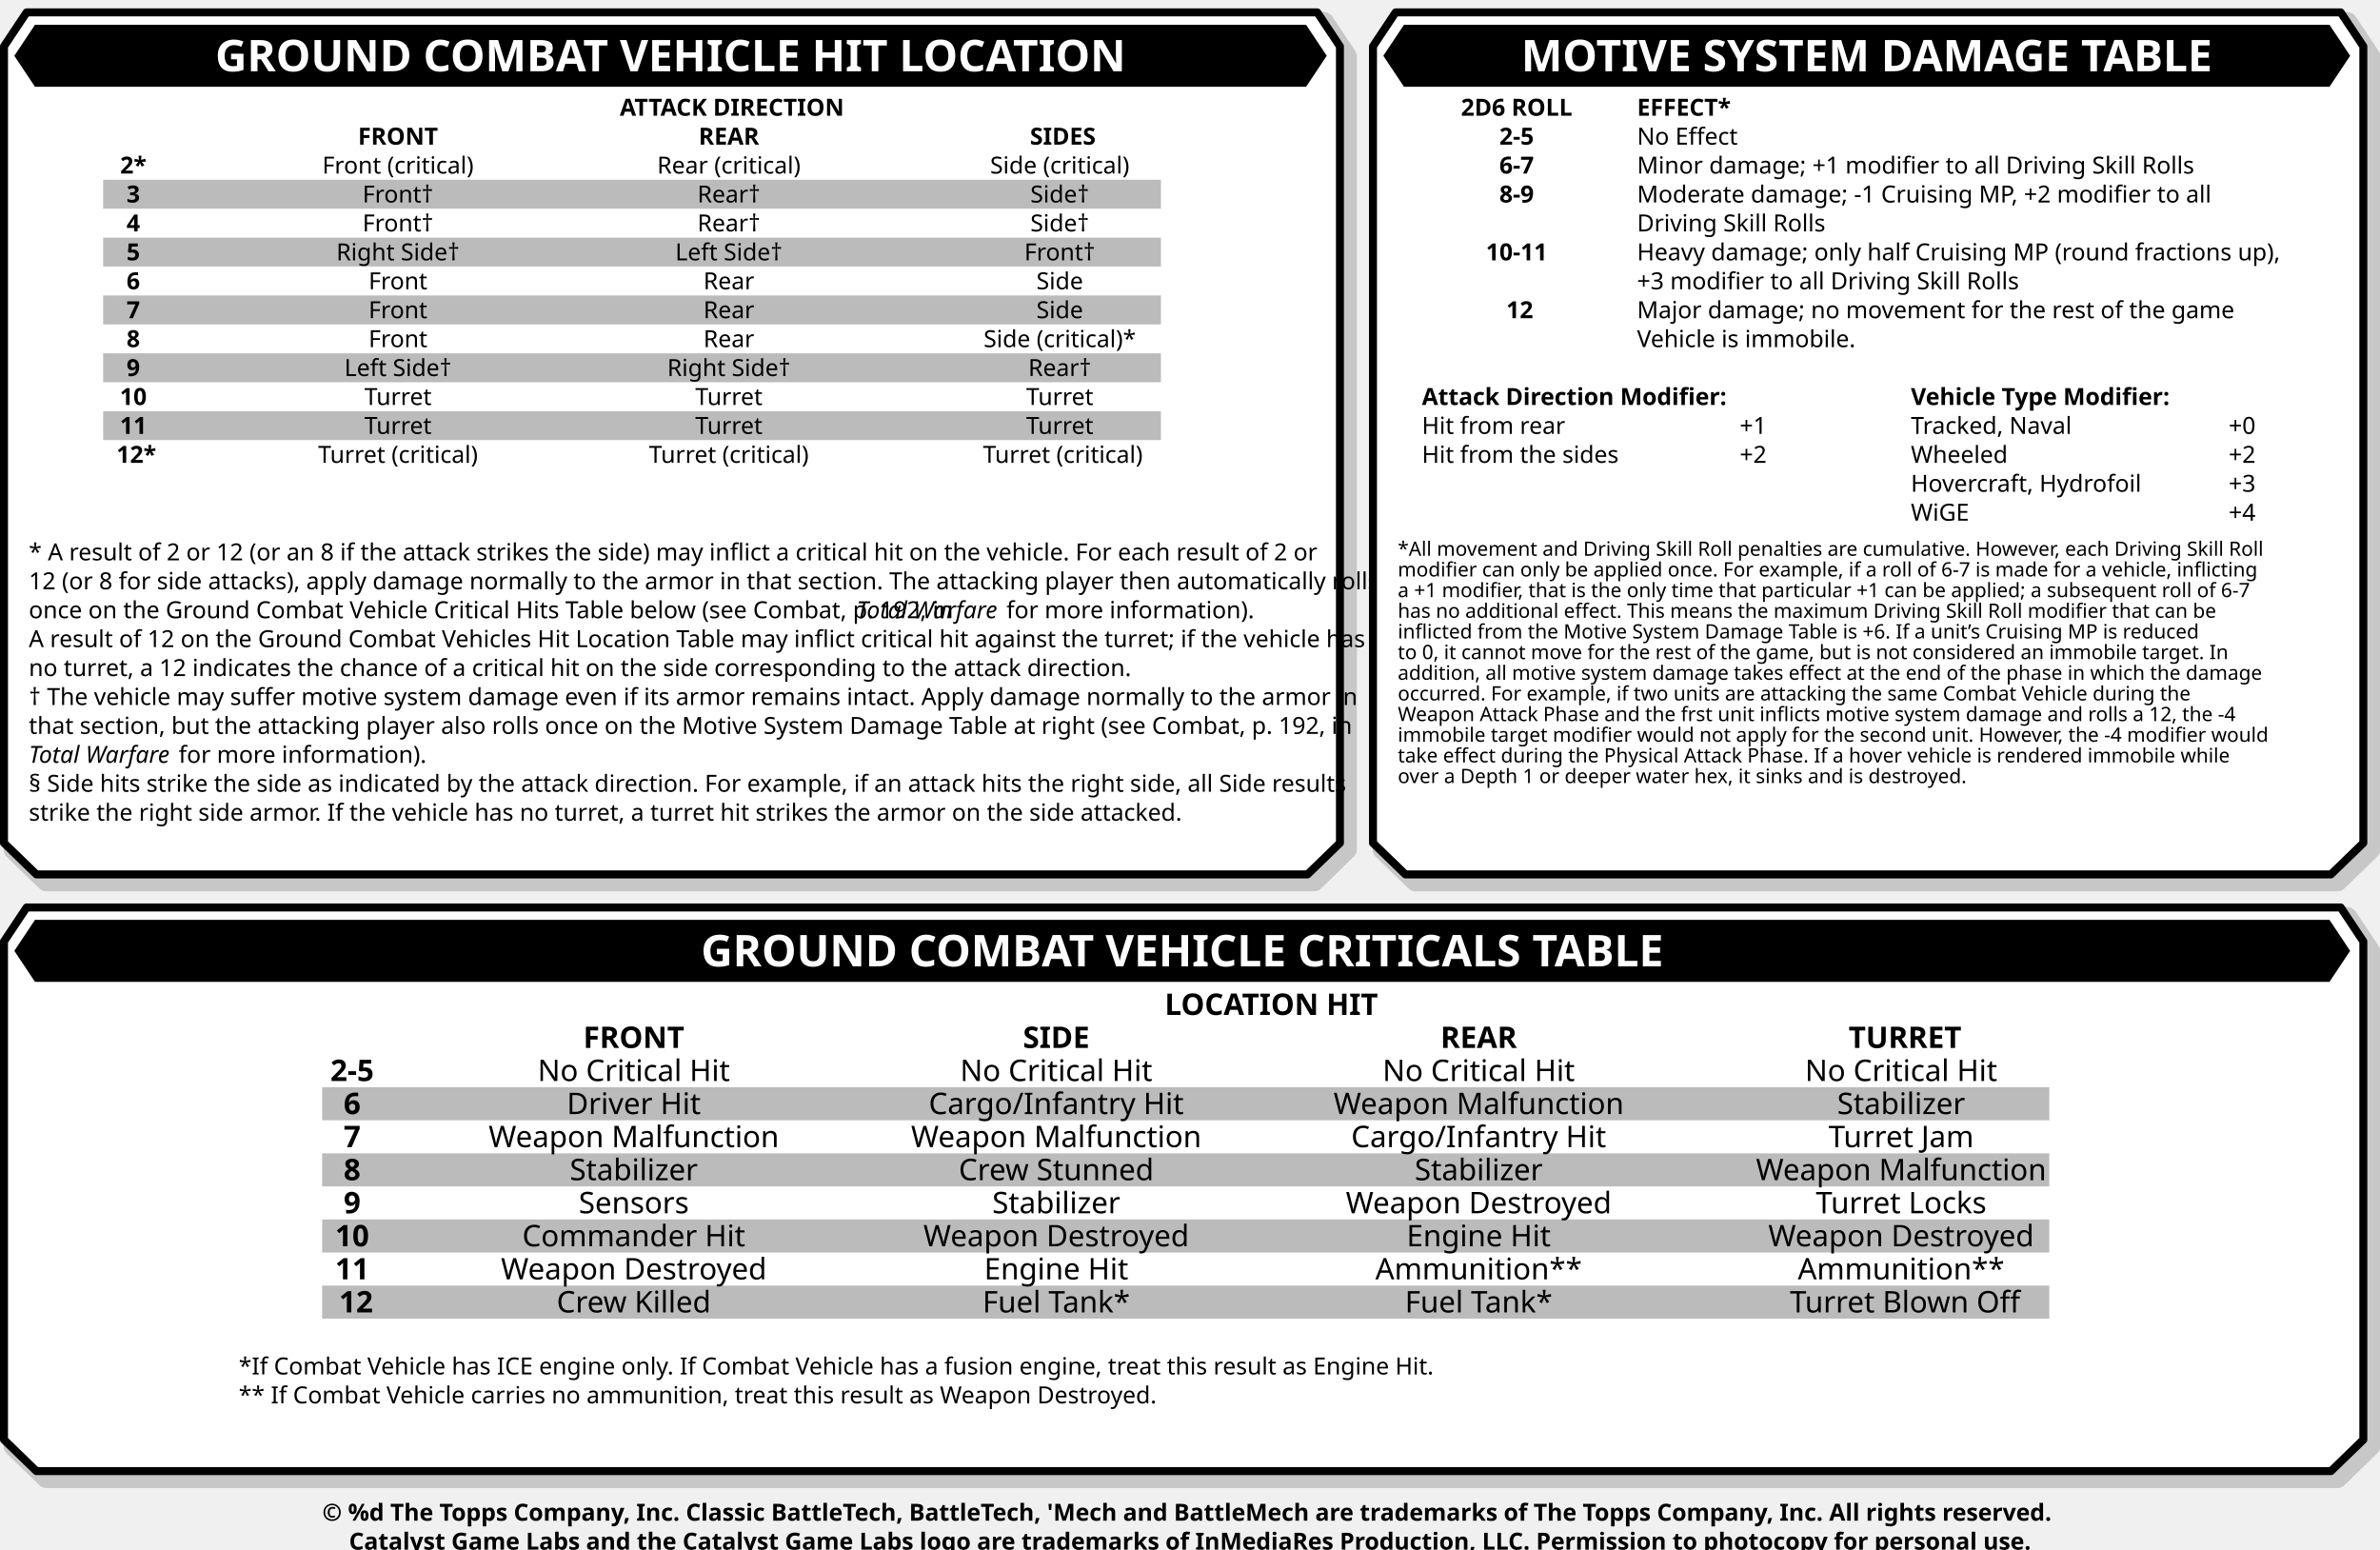
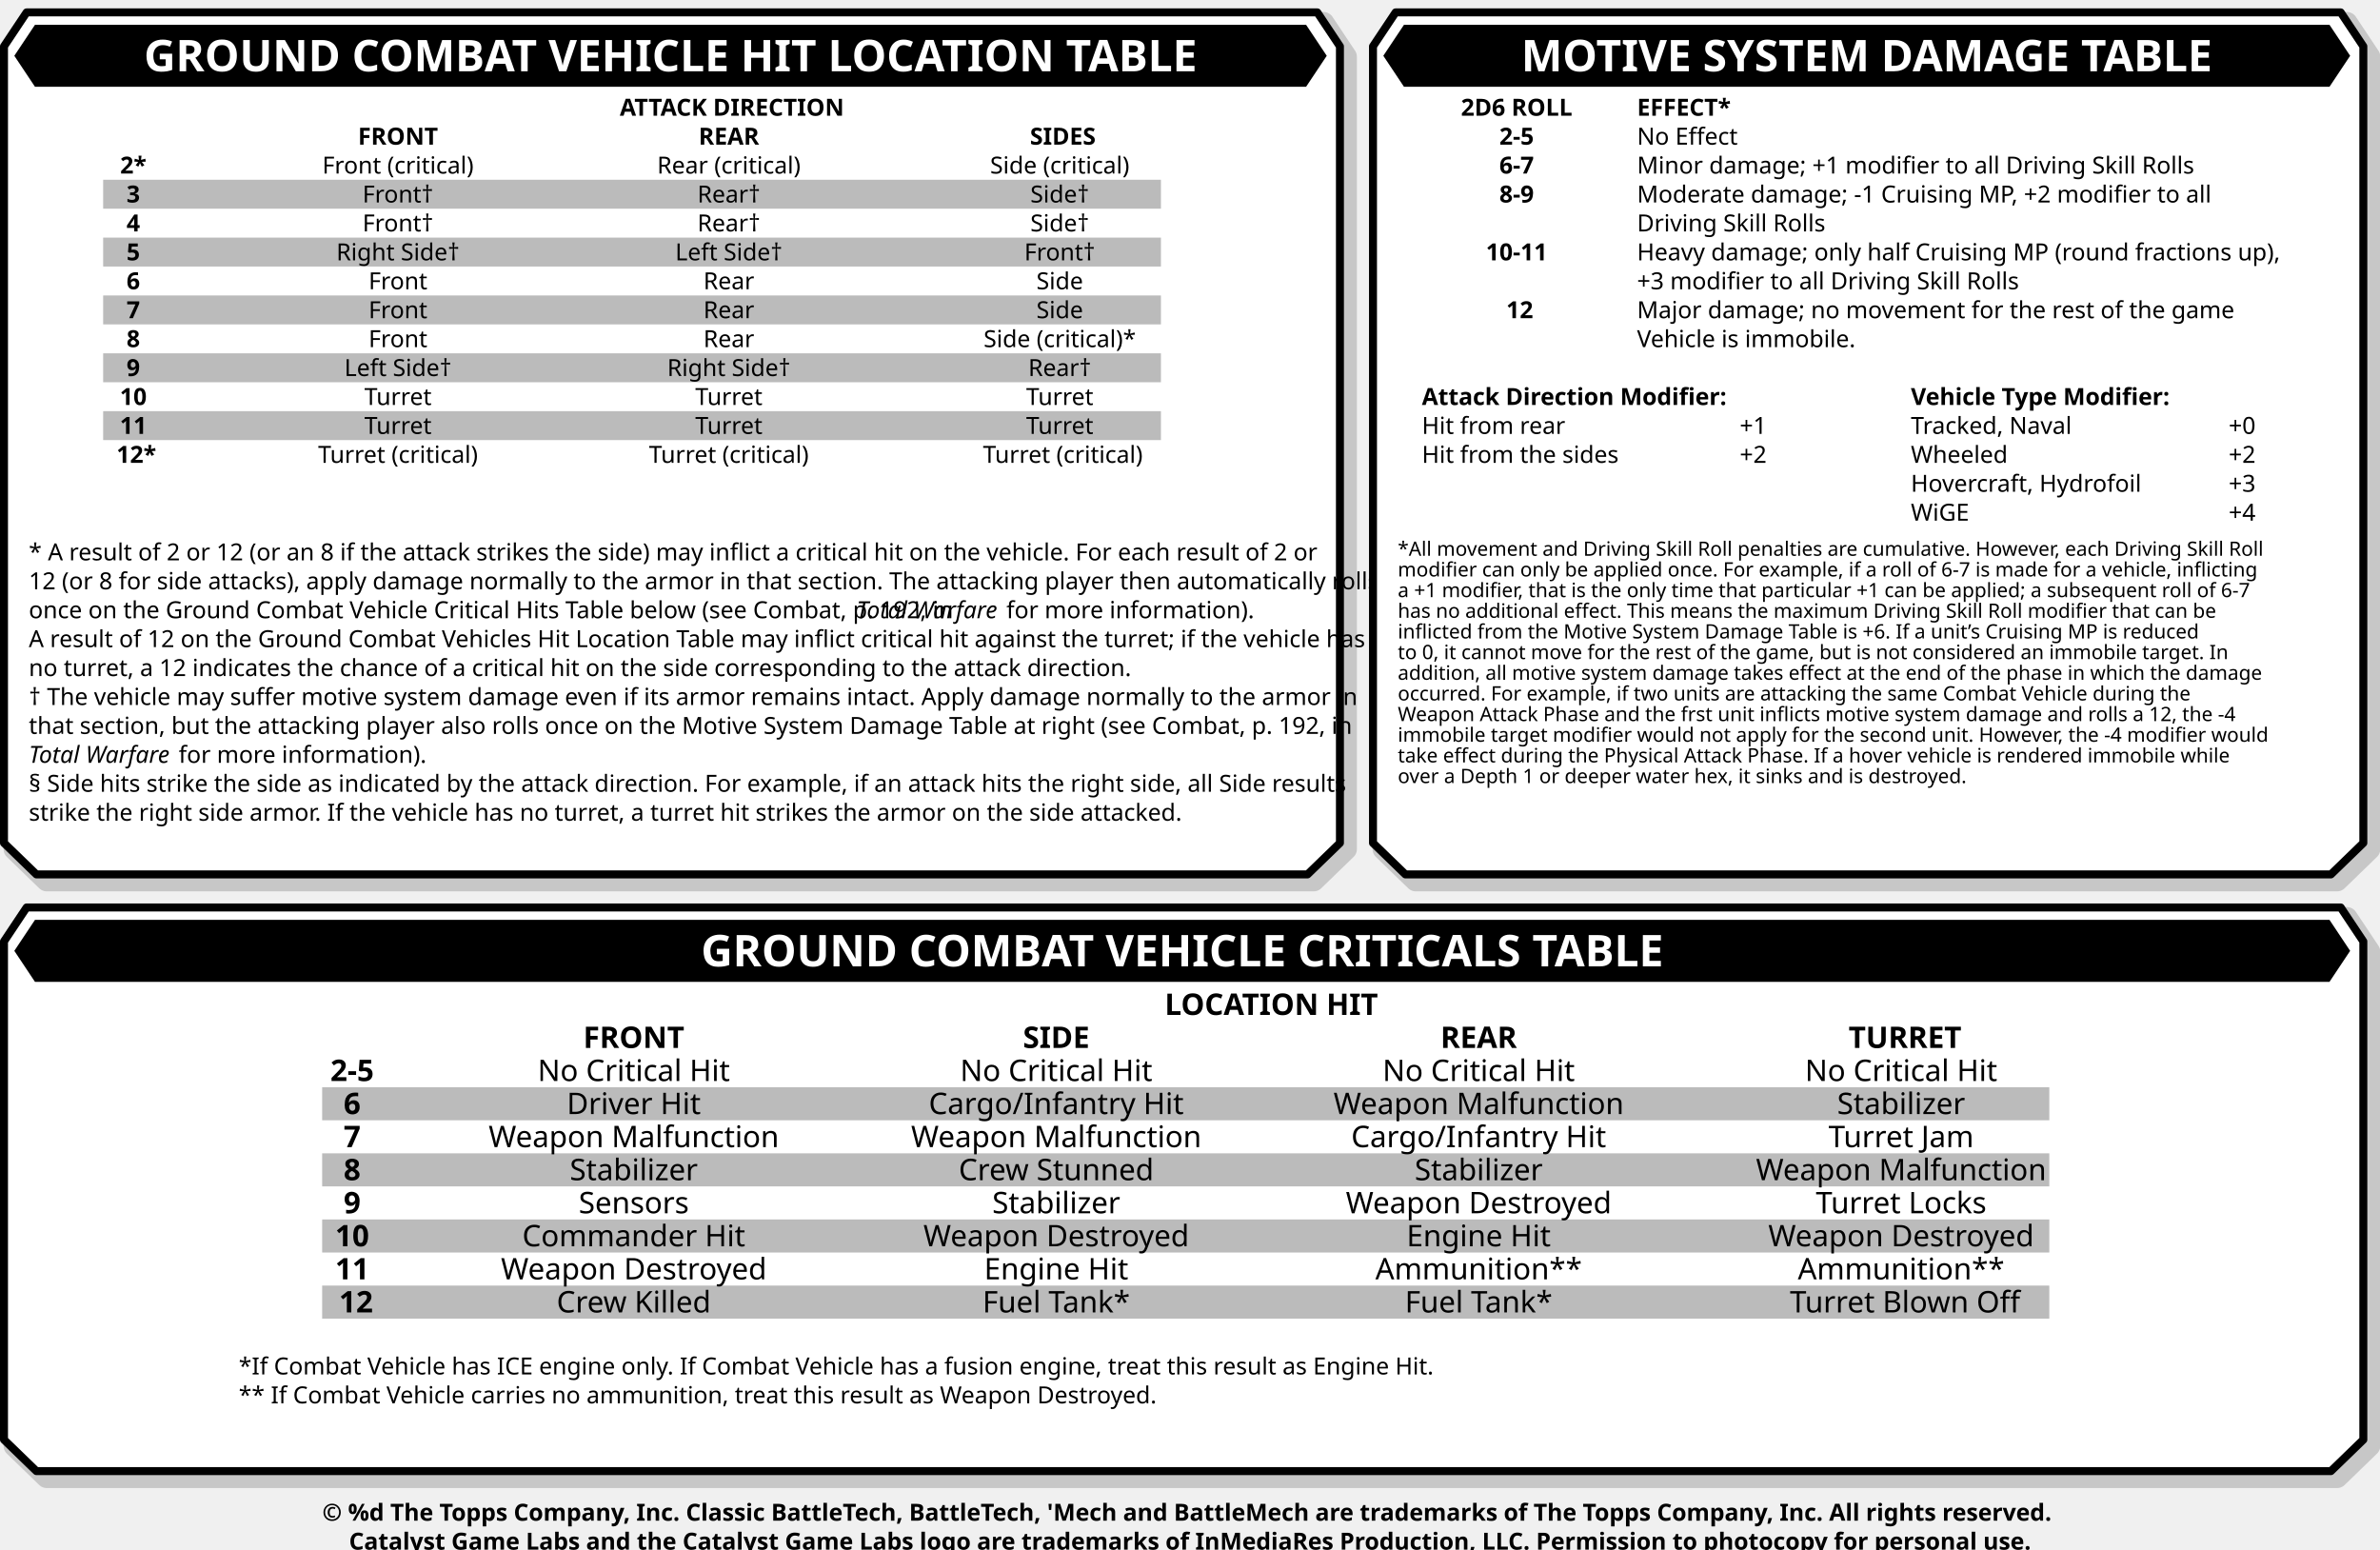
<svg xmlns="http://www.w3.org/2000/svg" contentScriptType="text/ecmascript" width="576.0" zoomAndPan="magnify" contentStyleType="text/css" height="375.0" preserveAspectRatio="xMidYMid meet" version="1.0" id="svg155">
  <defs id="defs155" />
  <g style="mml-color-elements:" id="rs_template">
    <text font-size="5.7px" transform="translate (288.0 375.0)" fill="#000000" text-anchor="middle" font-family="Eurostile" id="footer" font-weight="bold">
      <tspan lengthAdjust="spacingAndGlyphs" x="0.0" id="tspanCopyright" y="-7.000" textLength="547.200">© %d The Topps Company, Inc. Classic BattleTech, BattleTech, 'Mech and BattleMech are trademarks of The Topps Company, Inc. All rights reserved.</tspan>
      <tspan lengthAdjust="spacingAndGlyphs" x="0.0" y="0" textLength="518.400" id="tspan1">Catalyst Game Labs and the Catalyst Game Labs logo are trademarks of InMediaRes Production, LLC. Permission to photocopy for personal use.</tspan>
    </text>
    <g transform="translate(0.966,3)" id="g64">
      <g id="g4">
        <path fill="#ffffff" d="M 2.5,10.714 7.975,2.5 h 311.37 l 5.475,8.214 0,191.786 -7.845,7.6 H 10.345 L 2.5,202.5 Z" stroke-width="5.2" stroke-linejoin="round" stroke="#c7c7c7" id="path1" />
        <path fill="#ffffff" d="M 0,8.214 5.475,0 h 312.37 l 5.475,8.214 0,192.786 -7.845,7.6 H 7.845 L 0,201 Z" stroke-width="1.932" stroke-linejoin="round" stroke="#000000" id="path2" />
        <g transform="translate(2.5,3)" id="g3">
          <path fill="#000000" d="M 0,7.5 4.999,0 h 307.63 l 4.999,7.5 -4.999,7.5 H 4.999 Z" id="path3" />
-           <text x="158.814" y="11.25" fill="#ffffff" text-anchor="middle" style="font-style:normal;font-weight:bold;font-size:10.6px;font-family:Eurostile" textLength="198.545" lengthAdjust="spacingAndGlyphs" id="text3">GROUND COMBAT VEHICLE HIT LOCATION</text>
+           <text x="158.814" y="11.25" fill="#ffffff" text-anchor="middle" style="font-style:normal;font-weight:bold;font-size:10.6px;font-family:Eurostile" textLength="198.545" lengthAdjust="spacingAndGlyphs" id="text3">GROUND COMBAT VEHICLE HIT LOCATION TABLE</text>
        </g>
      </g>
      <g id="shade1" style="fill:#bbbbbb" class="tableshading" transform="translate(0,-3)">
        <rect id="rect155" width="256" height="7" x="24" y="43.5" />
        <rect id="rect156" width="256" height="7" x="24" y="57.5" />
        <rect id="rect157" width="256" height="7" x="24" y="71.5" />
        <rect id="rect158" width="256" height="7" x="24" y="85.5" />
        <rect id="rect159" width="256" height="7" x="24" y="99.5" />
      </g>
      <text fill="#000000" x="176.176" y="25" style="font-style:normal;font-weight:bold;font-size:5.7px;font-family:Eurostile" text-anchor="middle" id="text4">ATTACK DIRECTION</text>
      <g transform="translate(0,32)" id="g50">
        <text text-anchor="middle" style="font-style:normal;font-weight:bold;font-size:5.7px;font-family:Eurostile" id="text6">
          <tspan x="96.096" y="0" id="tspan4">FRONT</tspan>
          <tspan x="176.176" y="0" id="tspan5">REAR</tspan>
          <tspan x="256.256" y="0" id="tspan6">SIDES</tspan>
        </text>
        <text text-anchor="middle" style="font-style:normal;font-weight:bold;font-size:5.7px;font-family:Eurostile" id="text17">
          <tspan x="32.032" y="7" id="tspan7">2*</tspan>
          <tspan x="32.032" y="14" id="tspan8">3</tspan>
          <tspan x="32.032" y="21" id="tspan9">4</tspan>
          <tspan x="32.032" y="28" id="tspan10">5</tspan>
          <tspan x="32.032" y="35" id="tspan11">6</tspan>
          <tspan x="32.032" y="42" id="tspan12">7</tspan>
          <tspan x="32.032" y="49" id="tspan13">8</tspan>
          <tspan x="32.032" y="56" id="tspan14">9</tspan>
          <tspan x="32.032" y="63" id="tspan15">10</tspan>
          <tspan x="32.032" y="70" id="tspan16">11</tspan>
          <tspan x="32.032" y="77" id="tspan17">12*</tspan>
        </text>
        <text text-anchor="middle" style="font-style:normal;font-weight:normal;font-size:5.7px;font-family:Eurostile" id="text50">
          <tspan x="96.096" y="7" id="tspan18">Front (critical)</tspan>
          <tspan x="176.176" y="7" id="tspan19">Rear (critical)</tspan>
          <tspan x="256.256" y="7" id="tspan20">Side (critical)</tspan>
          <tspan x="96.096" y="14" id="tspan21">Front†</tspan>
          <tspan x="176.176" y="14" id="tspan22">Rear†</tspan>
          <tspan x="256.256" y="14" id="tspan23">Side†</tspan>
          <tspan x="96.096" y="21" id="tspan24">Front†</tspan>
          <tspan x="176.176" y="21" id="tspan25">Rear†</tspan>
          <tspan x="256.256" y="21" id="tspan26">Side†</tspan>
          <tspan x="96.096" y="28" id="tspan27">Right Side†</tspan>
          <tspan x="176.176" y="28" id="tspan28">Left Side†</tspan>
          <tspan x="256.256" y="28" id="tspan29">Front†</tspan>
          <tspan x="96.096" y="35" id="tspan30">Front</tspan>
          <tspan x="176.176" y="35" id="tspan31">Rear</tspan>
          <tspan x="256.256" y="35" id="tspan32">Side</tspan>
          <tspan x="96.096" y="42" id="tspan33">Front</tspan>
          <tspan x="176.176" y="42" id="tspan34">Rear</tspan>
          <tspan x="256.256" y="42" id="tspan35">Side</tspan>
          <tspan x="96.096" y="49" id="tspan36">Front</tspan>
          <tspan x="176.176" y="49" id="tspan37">Rear</tspan>
          <tspan x="256.256" y="49" id="tspan38">Side (critical)*</tspan>
          <tspan x="96.096" y="56" id="tspan39">Left Side†</tspan>
          <tspan x="176.176" y="56" id="tspan40">Right Side†</tspan>
          <tspan x="256.256" y="56" id="tspan41">Rear†</tspan>
          <tspan x="96.096" y="63" id="tspan42">Turret</tspan>
          <tspan x="176.176" y="63" id="tspan43">Turret</tspan>
          <tspan x="256.256" y="63" id="tspan44">Turret</tspan>
          <tspan x="96.096" y="70" id="tspan45">Turret</tspan>
          <tspan x="176.176" y="70" id="tspan46">Turret</tspan>
          <tspan x="256.256" y="70" id="tspan47">Turret</tspan>
          <tspan x="96.096" y="77" id="tspan48">Turret (critical)</tspan>
          <tspan x="176.176" y="77" id="tspan49">Turret (critical)</tspan>
          <tspan x="256.256" y="77" id="tspan50">Turret (critical)</tspan>
        </text>
      </g>
      <g transform="translate(0,125.6)" id="g63">
        <text x="6" y="7" fill="#000000" text-anchor="start" style="font-style:normal;font-weight:normal;font-size:5.7px;font-family:Eurostile" textLength="311.32" lengthAdjust="spacingAndGlyphs" id="text51">* A result of 2 or 12 (or an 8 if the attack strikes the side) may inflict a critical hit on the vehicle. For each result of 2 or</text>
        <text x="6" y="14" fill="#000000" text-anchor="start" style="font-style:normal;font-weight:normal;font-size:5.7px;font-family:Eurostile" textLength="311.32" lengthAdjust="spacingAndGlyphs" id="text52">12 (or 8 for side attacks), apply damage normally to the armor in that section. The attacking player then automatically rolls</text>
        <text x="6" y="21" fill="#000000" text-anchor="start" style="font-style:normal;font-weight:normal;font-size:5.7px;font-family:Eurostile" textLength="200.326" lengthAdjust="spacingAndGlyphs" id="text53">once on the Ground Combat Vehicle Critical Hits Table below (see Combat, p. 192, in</text>
        <text x="206.326" y="21" fill="#000000" text-anchor="start" style="font-style:italic;font-weight:normal;font-size:5.7px;font-family:Eurostile" textLength="33.425" lengthAdjust="spacingAndGlyphs" id="text54">Total Warfare</text>
        <text x="242.595" y="21" fill="#000000" text-anchor="start" style="font-style:normal;font-weight:normal;font-size:5.7px;font-family:Eurostile" textLength="53.281" lengthAdjust="spacingAndGlyphs" id="text55">for more information).</text>
        <text x="6" y="28" fill="#000000" text-anchor="start" style="font-style:normal;font-weight:normal;font-size:5.7px;font-family:Eurostile" textLength="311.32" lengthAdjust="spacingAndGlyphs" id="text56">A result of 12 on the Ground Combat Vehicles Hit Location Table may inflict critical hit against the turret; if the vehicle has</text>
        <text fill="#000000" x="6" y="35" style="font-style:normal;font-weight:normal;font-size:5.7px;font-family:Eurostile" text-anchor="start" id="text57">no turret, a 12 indicates the chance of a critical hit on the side corresponding to the attack direction.</text>
        <text x="6" y="42" fill="#000000" text-anchor="start" style="font-style:normal;font-weight:normal;font-size:5.7px;font-family:Eurostile" textLength="311.32" lengthAdjust="spacingAndGlyphs" id="text58">† The vehicle may suffer motive system damage even if its armor remains intact. Apply damage normally to the armor in</text>
        <text x="6" y="49" fill="#000000" text-anchor="start" style="font-style:normal;font-weight:normal;font-size:5.7px;font-family:Eurostile" textLength="311.32" lengthAdjust="spacingAndGlyphs" id="text59">that section, but the attacking player also rolls once on the Motive System Damage Table at right (see Combat, p. 192, in</text>
        <text x="6" y="56" fill="#000000" text-anchor="start" style="font-style:italic;font-weight:normal;font-size:5.7px;font-family:Eurostile" textLength="33.425" lengthAdjust="spacingAndGlyphs" id="text60">Total Warfare</text>
        <text x="42.269" y="56" fill="#000000" text-anchor="start" style="font-style:normal;font-weight:normal;font-size:5.7px;font-family:Eurostile" textLength="53.281" lengthAdjust="spacingAndGlyphs" id="text61">for more information).</text>
        <text x="6" y="63" fill="#000000" text-anchor="start" style="font-style:normal;font-weight:normal;font-size:5.7px;font-family:Eurostile" textLength="311.32" lengthAdjust="spacingAndGlyphs" id="text62">§ Side hits strike the side as indicated by the attack direction. For example, if an attack hits the right side, all Side results</text>
        <text fill="#000000" x="6" y="70" style="font-style:normal;font-weight:normal;font-size:5.7px;font-family:Eurostile" text-anchor="start" id="text63">strike the right side armor. If the vehicle has no turret, a turret hit strikes the armor on the side attacked.</text>
      </g>
    </g>
    <g transform="translate(332.286,3)" id="g107">
      <g id="g67">
        <path fill="#ffffff" d="M 2.5,10.714 7.975,2.5 h 227.73 l 5.475,8.214 V 202.5 l -7.845,7.6 H 10.345 L 2.5,202.5 Z" stroke-width="5.2" stroke-linejoin="round" stroke="#c7c7c7" id="path64" />
        <path fill="#ffffff" d="M 0,8.214 5.475,0 h 228.73 l 5.475,8.214 V 201 l -7.845,7.6 H 7.845 L 0,201 Z" stroke-width="1.932" stroke-linejoin="round" stroke="#000000" id="path65" />
        <g transform="translate(2.5,3)" id="g66">
          <path fill="#000000" d="M 0,7.5 4.999,0 h 223.99 l 4.999,7.5 -4.999,7.5 H 4.999 Z" id="path66" />
          <text x="116.994" y="11.25" fill="#ffffff" text-anchor="middle" style="font-style:normal;font-weight:bold;font-size:10.6px;font-family:Eurostile" textLength="157.417" lengthAdjust="spacingAndGlyphs" id="text66">MOTIVE SYSTEM DAMAGE TABLE</text>
        </g>
      </g>
      <g transform="translate(0,25)" id="g81">
        <text text-anchor="start" style="font-style:normal;font-weight:bold;font-size:5.7px;font-family:Eurostile" id="text67">
          <tspan x="63.904" y="0" id="tspan67">EFFECT*</tspan>
        </text>
        <text text-anchor="middle" style="font-style:normal;font-weight:bold;font-size:5.7px;font-family:Eurostile" id="text73">
          <tspan x="35.502" y="0" id="tspan68">2D6 ROLL</tspan>
          <tspan x="35.502" y="7" id="tspan69">2-5</tspan>
          <tspan x="35.502" y="14" id="tspan70">6-7</tspan>
          <tspan x="35.502" y="21" id="tspan71">8-9</tspan>
          <tspan x="35.502" y="35" id="tspan72">10-11</tspan>
          <tspan x="35.502" y="49" id="tspan73">12</tspan>
        </text>
        <text text-anchor="start" style="font-style:normal;font-weight:normal;font-size:5.7px;font-family:Eurostile" id="text81">
          <tspan x="63.904" y="7" id="tspan74">No Effect</tspan>
          <tspan x="63.904" y="14" id="tspan75">Minor damage; +1 modifier to all Driving Skill Rolls</tspan>
          <tspan x="63.904" y="21" id="tspan76">Moderate damage; -1 Cruising MP, +2 modifier to all</tspan>
          <tspan x="63.904" y="28" id="tspan77">Driving Skill Rolls</tspan>
          <tspan x="63.904" y="35" id="tspan78">Heavy damage; only half Cruising MP (round fractions up),</tspan>
          <tspan x="63.904" y="42" id="tspan79">+3 modifier to all Driving Skill Rolls</tspan>
          <tspan x="63.904" y="49" id="tspan80">Major damage; no movement for the rest of the game</tspan>
          <tspan x="63.904" y="56" id="tspan81">Vehicle is immobile.</tspan>
        </text>
      </g>
      <g transform="translate(0,95)" id="g86">
        <text text-anchor="start" style="font-style:normal;font-weight:bold;font-size:5.7px;font-family:Eurostile" id="text82">
          <tspan x="11.834" y="0" id="tspan82">Attack Direction Modifier:</tspan>
        </text>
        <text text-anchor="start" style="font-style:normal;font-weight:normal;font-size:5.7px;font-family:Eurostile" id="text86">
          <tspan x="11.834" y="7" id="tspan83">Hit from rear</tspan>
          <tspan x="88.755" y="7" id="tspan84">+1</tspan>
          <tspan x="11.834" y="14" id="tspan85">Hit from the sides</tspan>
          <tspan x="88.755" y="14" id="tspan86">+2</tspan>
        </text>
      </g>
      <g transform="translate(118.34,95)" id="g95">
        <text text-anchor="start" style="font-style:normal;font-weight:bold;font-size:5.7px;font-family:Eurostile" id="text87">
          <tspan x="11.834" y="0" id="tspan87">Vehicle Type Modifier:</tspan>
        </text>
        <text text-anchor="start" style="font-style:normal;font-weight:normal;font-size:5.7px;font-family:Eurostile" id="text95">
          <tspan x="11.834" y="7" id="tspan88">Tracked, Naval</tspan>
          <tspan x="88.755" y="7" id="tspan89">+0</tspan>
          <tspan x="11.834" y="14" id="tspan90">Wheeled</tspan>
          <tspan x="88.755" y="14" id="tspan91">+2</tspan>
          <tspan x="11.834" y="21" id="tspan92">Hovercraft, Hydrofoil</tspan>
          <tspan x="88.755" y="21" id="tspan93">+3</tspan>
          <tspan x="11.834" y="28" id="tspan94">WiGE</tspan>
          <tspan x="88.755" y="28" id="tspan95">+4</tspan>
        </text>
      </g>
      <text x="6" y="131.5" fill="#000000" text-anchor="start" style="font-style:normal;font-weight:normal;font-size:4.8px;font-family:Eurostile" textLength="227.68" lengthAdjust="spacingAndGlyphs" id="text96">*All movement and Driving Skill Roll penalties are cumulative. However, each Driving Skill Roll</text>
      <text x="6" y="136.5" fill="#000000" text-anchor="start" style="font-style:normal;font-weight:normal;font-size:4.8px;font-family:Eurostile" textLength="227.68" lengthAdjust="spacingAndGlyphs" id="text97">modifier can only be applied once. For example, if a roll of 6-7 is made for a vehicle, inflicting</text>
      <text x="6" y="141.5" fill="#000000" text-anchor="start" style="font-style:normal;font-weight:normal;font-size:4.8px;font-family:Eurostile" textLength="227.68" lengthAdjust="spacingAndGlyphs" id="text98">a +1 modifier, that is the only time that particular +1 can be applied; a subsequent roll of 6-7</text>
      <text x="6" y="146.5" fill="#000000" text-anchor="start" style="font-style:normal;font-weight:normal;font-size:4.8px;font-family:Eurostile" textLength="227.68" lengthAdjust="spacingAndGlyphs" id="text99">has no additional effect. This means the maximum Driving Skill Roll modifier that can be</text>
      <text x="6" y="151.5" fill="#000000" text-anchor="start" style="font-style:normal;font-weight:normal;font-size:4.8px;font-family:Eurostile" textLength="227.68" lengthAdjust="spacingAndGlyphs" id="text100">inflicted from the Motive System Damage Table is +6. If a unit’s Cruising MP is reduced</text>
      <text x="6" y="156.5" fill="#000000" text-anchor="start" style="font-style:normal;font-weight:normal;font-size:4.8px;font-family:Eurostile" textLength="227.68" lengthAdjust="spacingAndGlyphs" id="text101">to 0, it cannot move for the rest of the game, but is not considered an immobile target. In</text>
      <text x="6" y="161.5" fill="#000000" text-anchor="start" style="font-style:normal;font-weight:normal;font-size:4.8px;font-family:Eurostile" textLength="227.68" lengthAdjust="spacingAndGlyphs" id="text102">addition, all motive system damage takes effect at the end of the phase in which the damage</text>
      <text x="6" y="166.5" fill="#000000" text-anchor="start" style="font-style:normal;font-weight:normal;font-size:4.8px;font-family:Eurostile" textLength="227.68" lengthAdjust="spacingAndGlyphs" id="text103">occurred. For example, if two units are attacking the same Combat Vehicle during the</text>
      <text x="6" y="171.5" fill="#000000" text-anchor="start" style="font-style:normal;font-weight:normal;font-size:4.8px;font-family:Eurostile" textLength="227.68" lengthAdjust="spacingAndGlyphs" id="text104">Weapon Attack Phase and the frst unit inflicts motive system damage and rolls a 12, the -4</text>
      <text x="6" y="176.5" fill="#000000" text-anchor="start" style="font-style:normal;font-weight:normal;font-size:4.8px;font-family:Eurostile" textLength="227.68" lengthAdjust="spacingAndGlyphs" id="text105">immobile target modifier would not apply for the second unit. However, the -4 modifier would</text>
      <text x="6" y="181.5" fill="#000000" text-anchor="start" style="font-style:normal;font-weight:normal;font-size:4.8px;font-family:Eurostile" textLength="227.68" lengthAdjust="spacingAndGlyphs" id="text106">take effect during the Physical Attack Phase. If a hover vehicle is rendered immobile while</text>
      <text fill="#000000" x="6" y="186.5" style="font-style:normal;font-weight:normal;font-size:4.8px;font-family:Eurostile" text-anchor="start" id="text107">over a Depth 1 or deeper water hex, it sinks and is destroyed.</text>
    </g>
    <g transform="translate(0.966,219.6)" id="g155">
      <g id="g110">
        <path fill="#ffffff" d="M 2.5,10.714 7.975,2.5 h 559.05 l 5.475,8.214 V 130.3 l -7.845,7.6 H 10.345 L 2.5,130.3 Z" stroke-width="5.2" stroke-linejoin="round" stroke="#c7c7c7" id="path107" />
        <path d="M 0,8.214 5.475,0 h 560.05 L 571,8.214 V 128.8 l -7.845,7.6 H 7.845 L 0,128.8 Z" stroke-width="1.932" stroke-linejoin="round" stroke="#000000" id="path108" fill="#ffffff" />
        <g transform="translate(2.5,3)" id="g109">
          <path fill="#000000" d="M 0,7.5 4.999,0 h 555.31 l 4.999,7.5 -4.999,7.5 H 4.999 Z" id="path109" />
          <text x="282.654" y="11.25" fill="#ffffff" text-anchor="middle" style="font-style:normal;font-weight:bold;font-size:10.6px;font-family:Eurostile" textLength="213.991" lengthAdjust="spacingAndGlyphs" id="text109">GROUND COMBAT VEHICLE CRITICALS TABLE</text>
        </g>
      </g>
      <g id="shade2" style="fill:#bbbbbb" class="tableshading" transform="translate(0,-219.5)">
        <rect id="rect160" width="418" height="8" x="77" y="263" />
        <rect id="rect161" width="418" height="8" x="77" y="279" />
        <rect id="rect162" width="418" height="8" x="77" y="295" />
        <rect id="rect163" width="418" height="8" x="77" y="311" />
      </g>
      <text fill="#000000" x="306.72" y="26" style="font-style:normal;font-weight:bold;font-size:7.2px;font-family:Eurostile" text-anchor="middle" id="text110">LOCATION HIT</text>
      <g transform="translate(0,34)" id="g153">
        <text text-anchor="middle" style="font-style:normal;font-weight:bold;font-size:7.2px;font-family:Eurostile" id="text113">
          <tspan x="153.36" y="0" id="tspan110">FRONT</tspan>
          <tspan x="255.6" y="0" id="tspan111">SIDE</tspan>
          <tspan x="357.84" y="0" id="tspan112">REAR</tspan>
          <tspan x="460.08" y="0" id="tspan113">TURRET</tspan>
        </text>
        <text text-anchor="middle" style="font-style:normal;font-weight:bold;font-size:7.2px;font-family:Eurostile" id="text121">
          <tspan x="85.2" y="8" id="tspan114">2-5</tspan>
          <tspan x="85.2" y="16" id="tspan115">6</tspan>
          <tspan x="85.2" y="24" id="tspan116">7</tspan>
          <tspan x="85.2" y="32" id="tspan117">8</tspan>
          <tspan x="85.2" y="40" id="tspan118">9</tspan>
          <tspan x="85.2" y="48" id="tspan119">10</tspan>
          <tspan x="85.2" y="56" id="tspan120">11</tspan>
          <tspan x="85.2" y="64" id="tspan121">12</tspan>
        </text>
        <text text-anchor="middle" style="font-style:normal;font-weight:normal;font-size:7.2px;font-family:Eurostile" id="text153">
          <tspan x="153.36" y="8" id="tspan122">No Critical Hit</tspan>
          <tspan x="255.6" y="8" id="tspan123">No Critical Hit</tspan>
          <tspan x="357.84" y="8" id="tspan124">No Critical Hit</tspan>
          <tspan x="460.08" y="8" id="tspan125">No Critical Hit</tspan>
          <tspan x="153.36" y="16" id="tspan126">Driver Hit</tspan>
          <tspan x="255.6" y="16" id="tspan127">Cargo/Infantry Hit</tspan>
          <tspan x="357.84" y="16" id="tspan128">Weapon Malfunction</tspan>
          <tspan x="460.08" y="16" id="tspan129">Stabilizer</tspan>
          <tspan x="153.36" y="24" id="tspan130">Weapon Malfunction</tspan>
          <tspan x="255.6" y="24" id="tspan131">Weapon Malfunction</tspan>
          <tspan x="357.84" y="24" id="tspan132">Cargo/Infantry Hit</tspan>
          <tspan x="460.08" y="24" id="tspan133">Turret Jam</tspan>
          <tspan x="153.36" y="32" id="tspan134">Stabilizer</tspan>
          <tspan x="255.6" y="32" id="tspan135">Crew Stunned</tspan>
          <tspan x="357.84" y="32" id="tspan136">Stabilizer</tspan>
          <tspan x="460.08" y="32" id="tspan137">Weapon Malfunction</tspan>
          <tspan x="153.36" y="40" id="tspan138">Sensors</tspan>
          <tspan x="255.6" y="40" id="tspan139">Stabilizer</tspan>
          <tspan x="357.84" y="40" id="tspan140">Weapon Destroyed</tspan>
          <tspan x="460.08" y="40" id="tspan141">Turret Locks</tspan>
          <tspan x="153.36" y="48" id="tspan142">Commander Hit</tspan>
          <tspan x="255.6" y="48" id="tspan143">Weapon Destroyed</tspan>
          <tspan x="357.84" y="48" id="tspan144">Engine Hit</tspan>
          <tspan x="460.08" y="48" id="tspan145">Weapon Destroyed</tspan>
          <tspan x="153.36" y="56" id="tspan146">Weapon Destroyed</tspan>
          <tspan x="255.6" y="56" id="tspan147">Engine Hit</tspan>
          <tspan x="357.84" y="56" id="tspan148">Ammunition**</tspan>
          <tspan x="460.08" y="56" id="tspan149">Ammunition**</tspan>
          <tspan x="153.36" y="64" id="tspan150">Crew Killed</tspan>
          <tspan x="255.6" y="64" id="tspan151">Fuel Tank*</tspan>
          <tspan x="357.84" y="64" id="tspan152">Fuel Tank*</tspan>
          <tspan x="460.08" y="64" id="tspan153">Turret Blown Off</tspan>
        </text>
      </g>
      <text fill="#000000" x="56.8" y="113" style="font-style:normal;font-weight:normal;font-size:5.7px;font-family:Eurostile" text-anchor="start" id="text154">*If Combat Vehicle has ICE engine only. If Combat Vehicle has a fusion engine, treat this result as Engine Hit.</text>
      <text fill="#000000" x="56.8" y="120" style="font-style:normal;font-weight:normal;font-size:5.7px;font-family:Eurostile" text-anchor="start" id="text155">** If Combat Vehicle carries no ammunition, treat this result as Weapon Destroyed.</text>
    </g>
  </g>
</svg>
